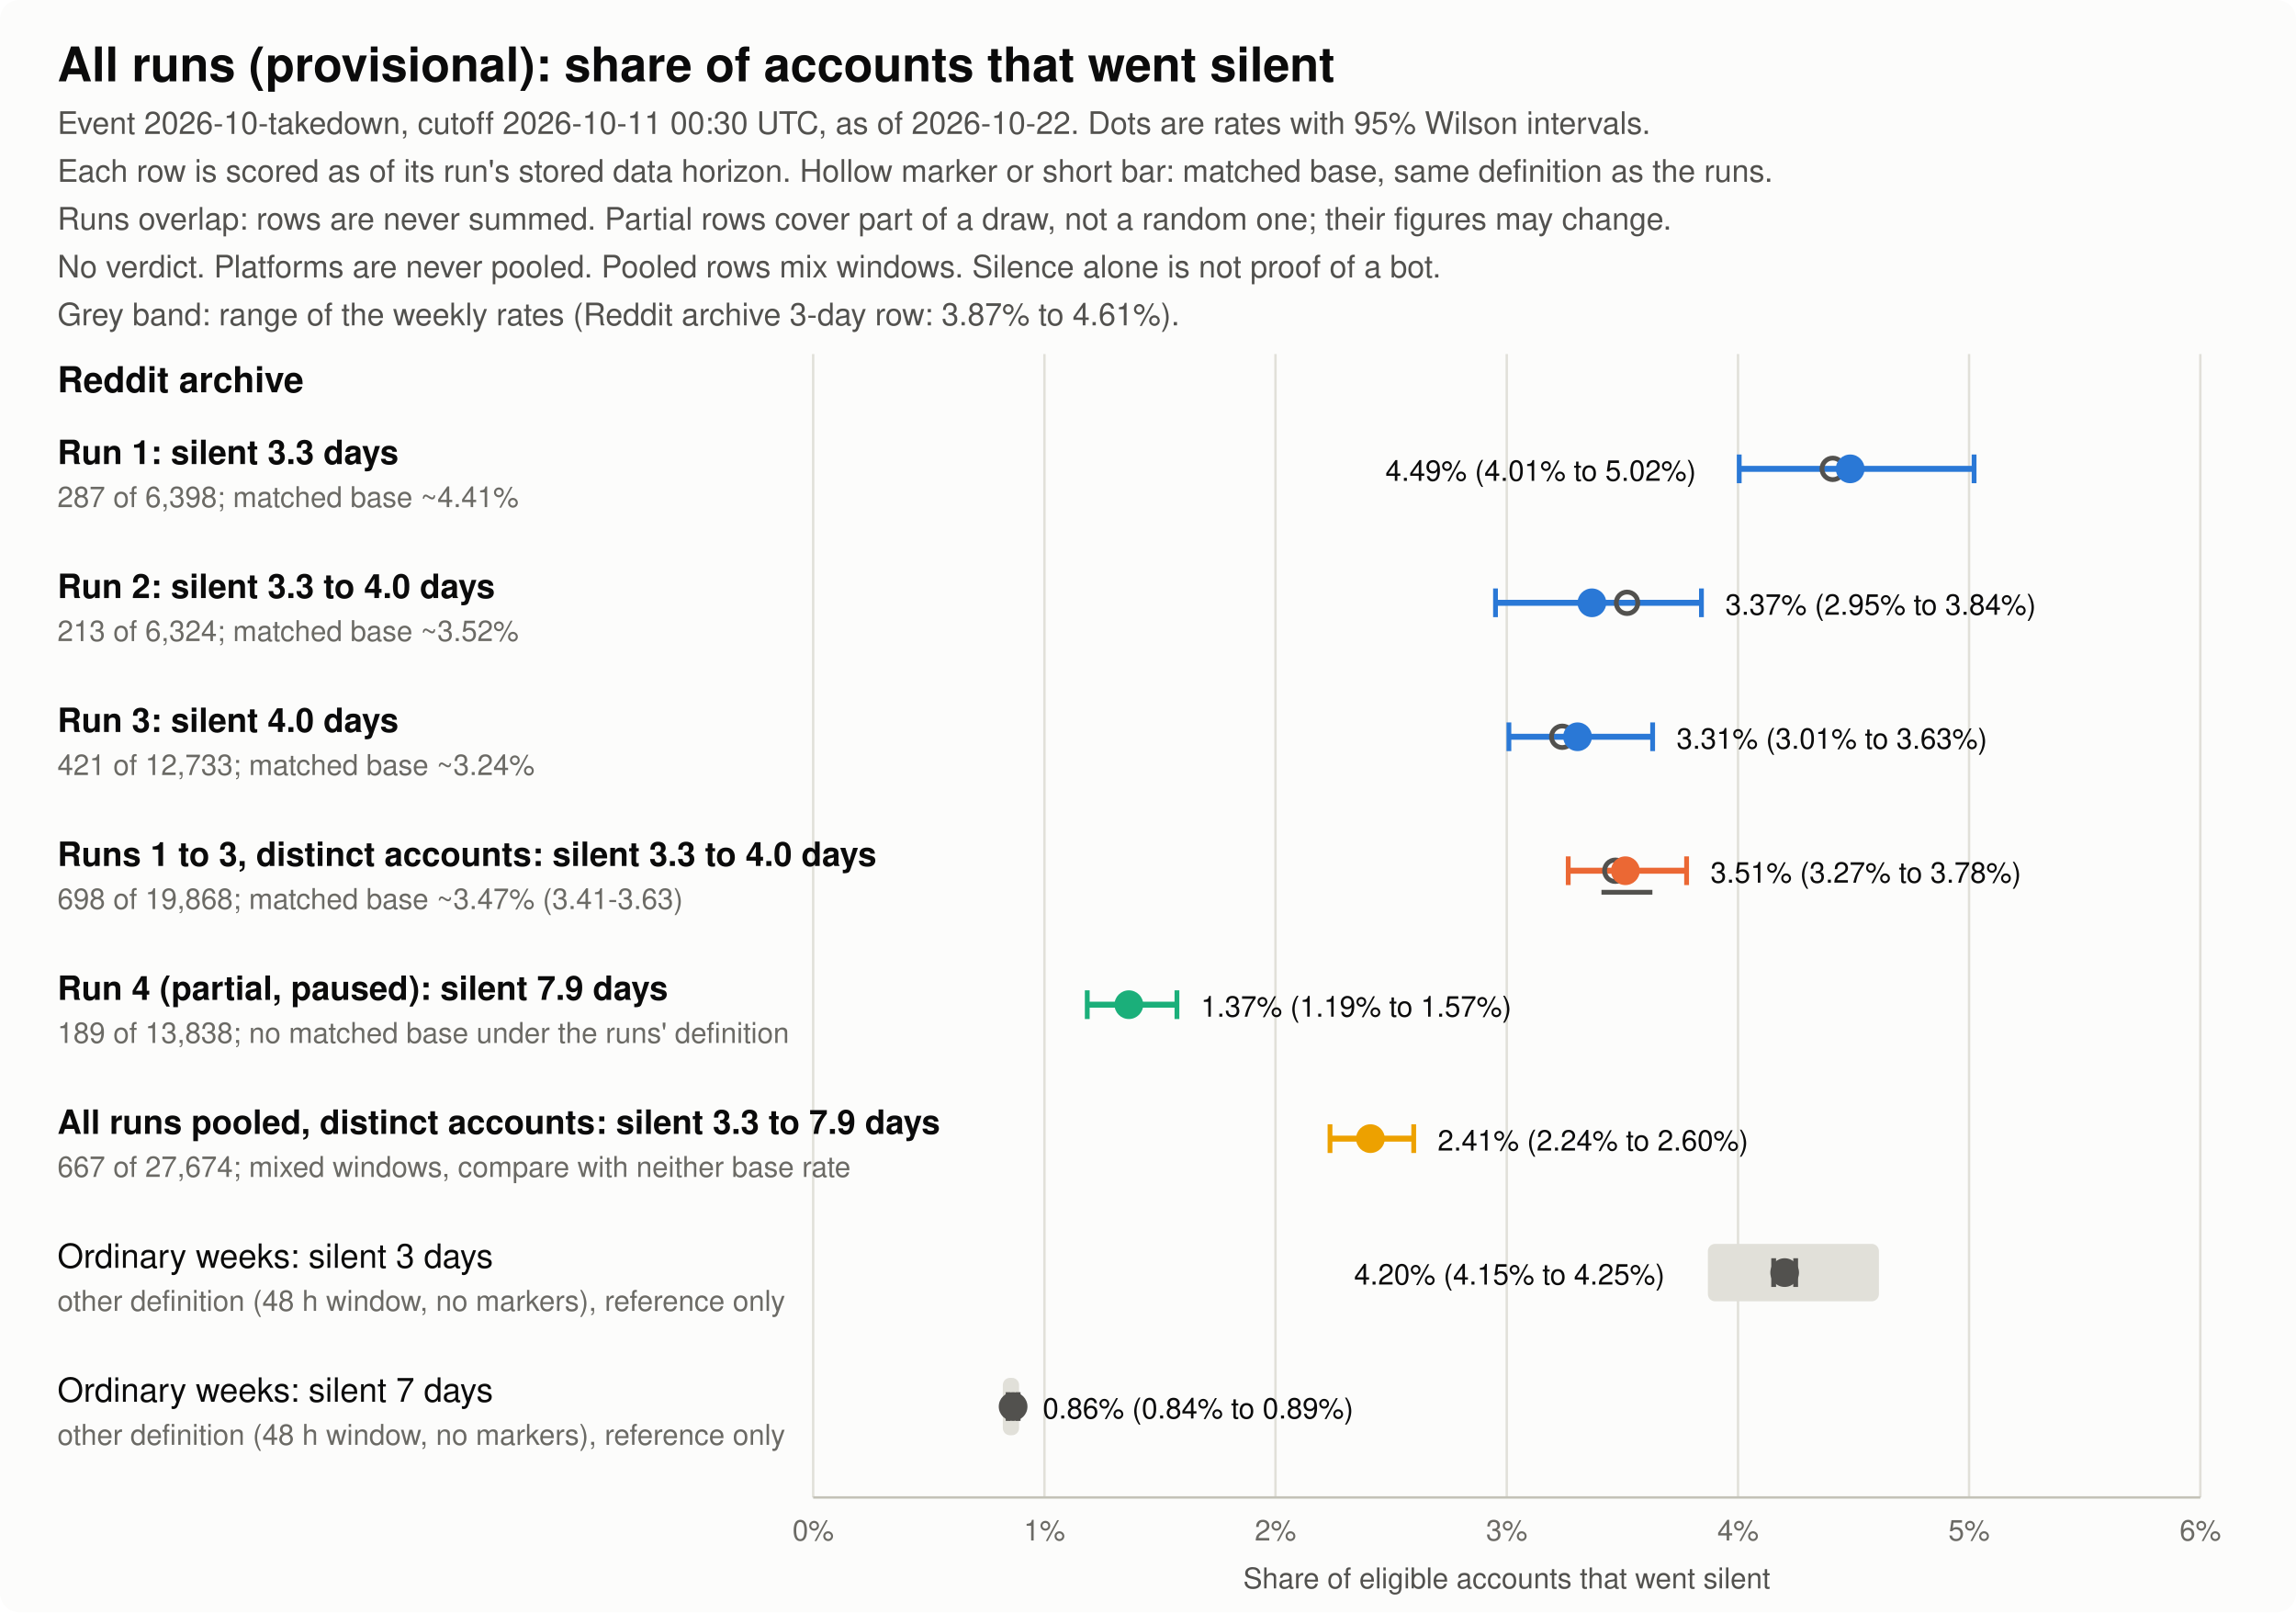
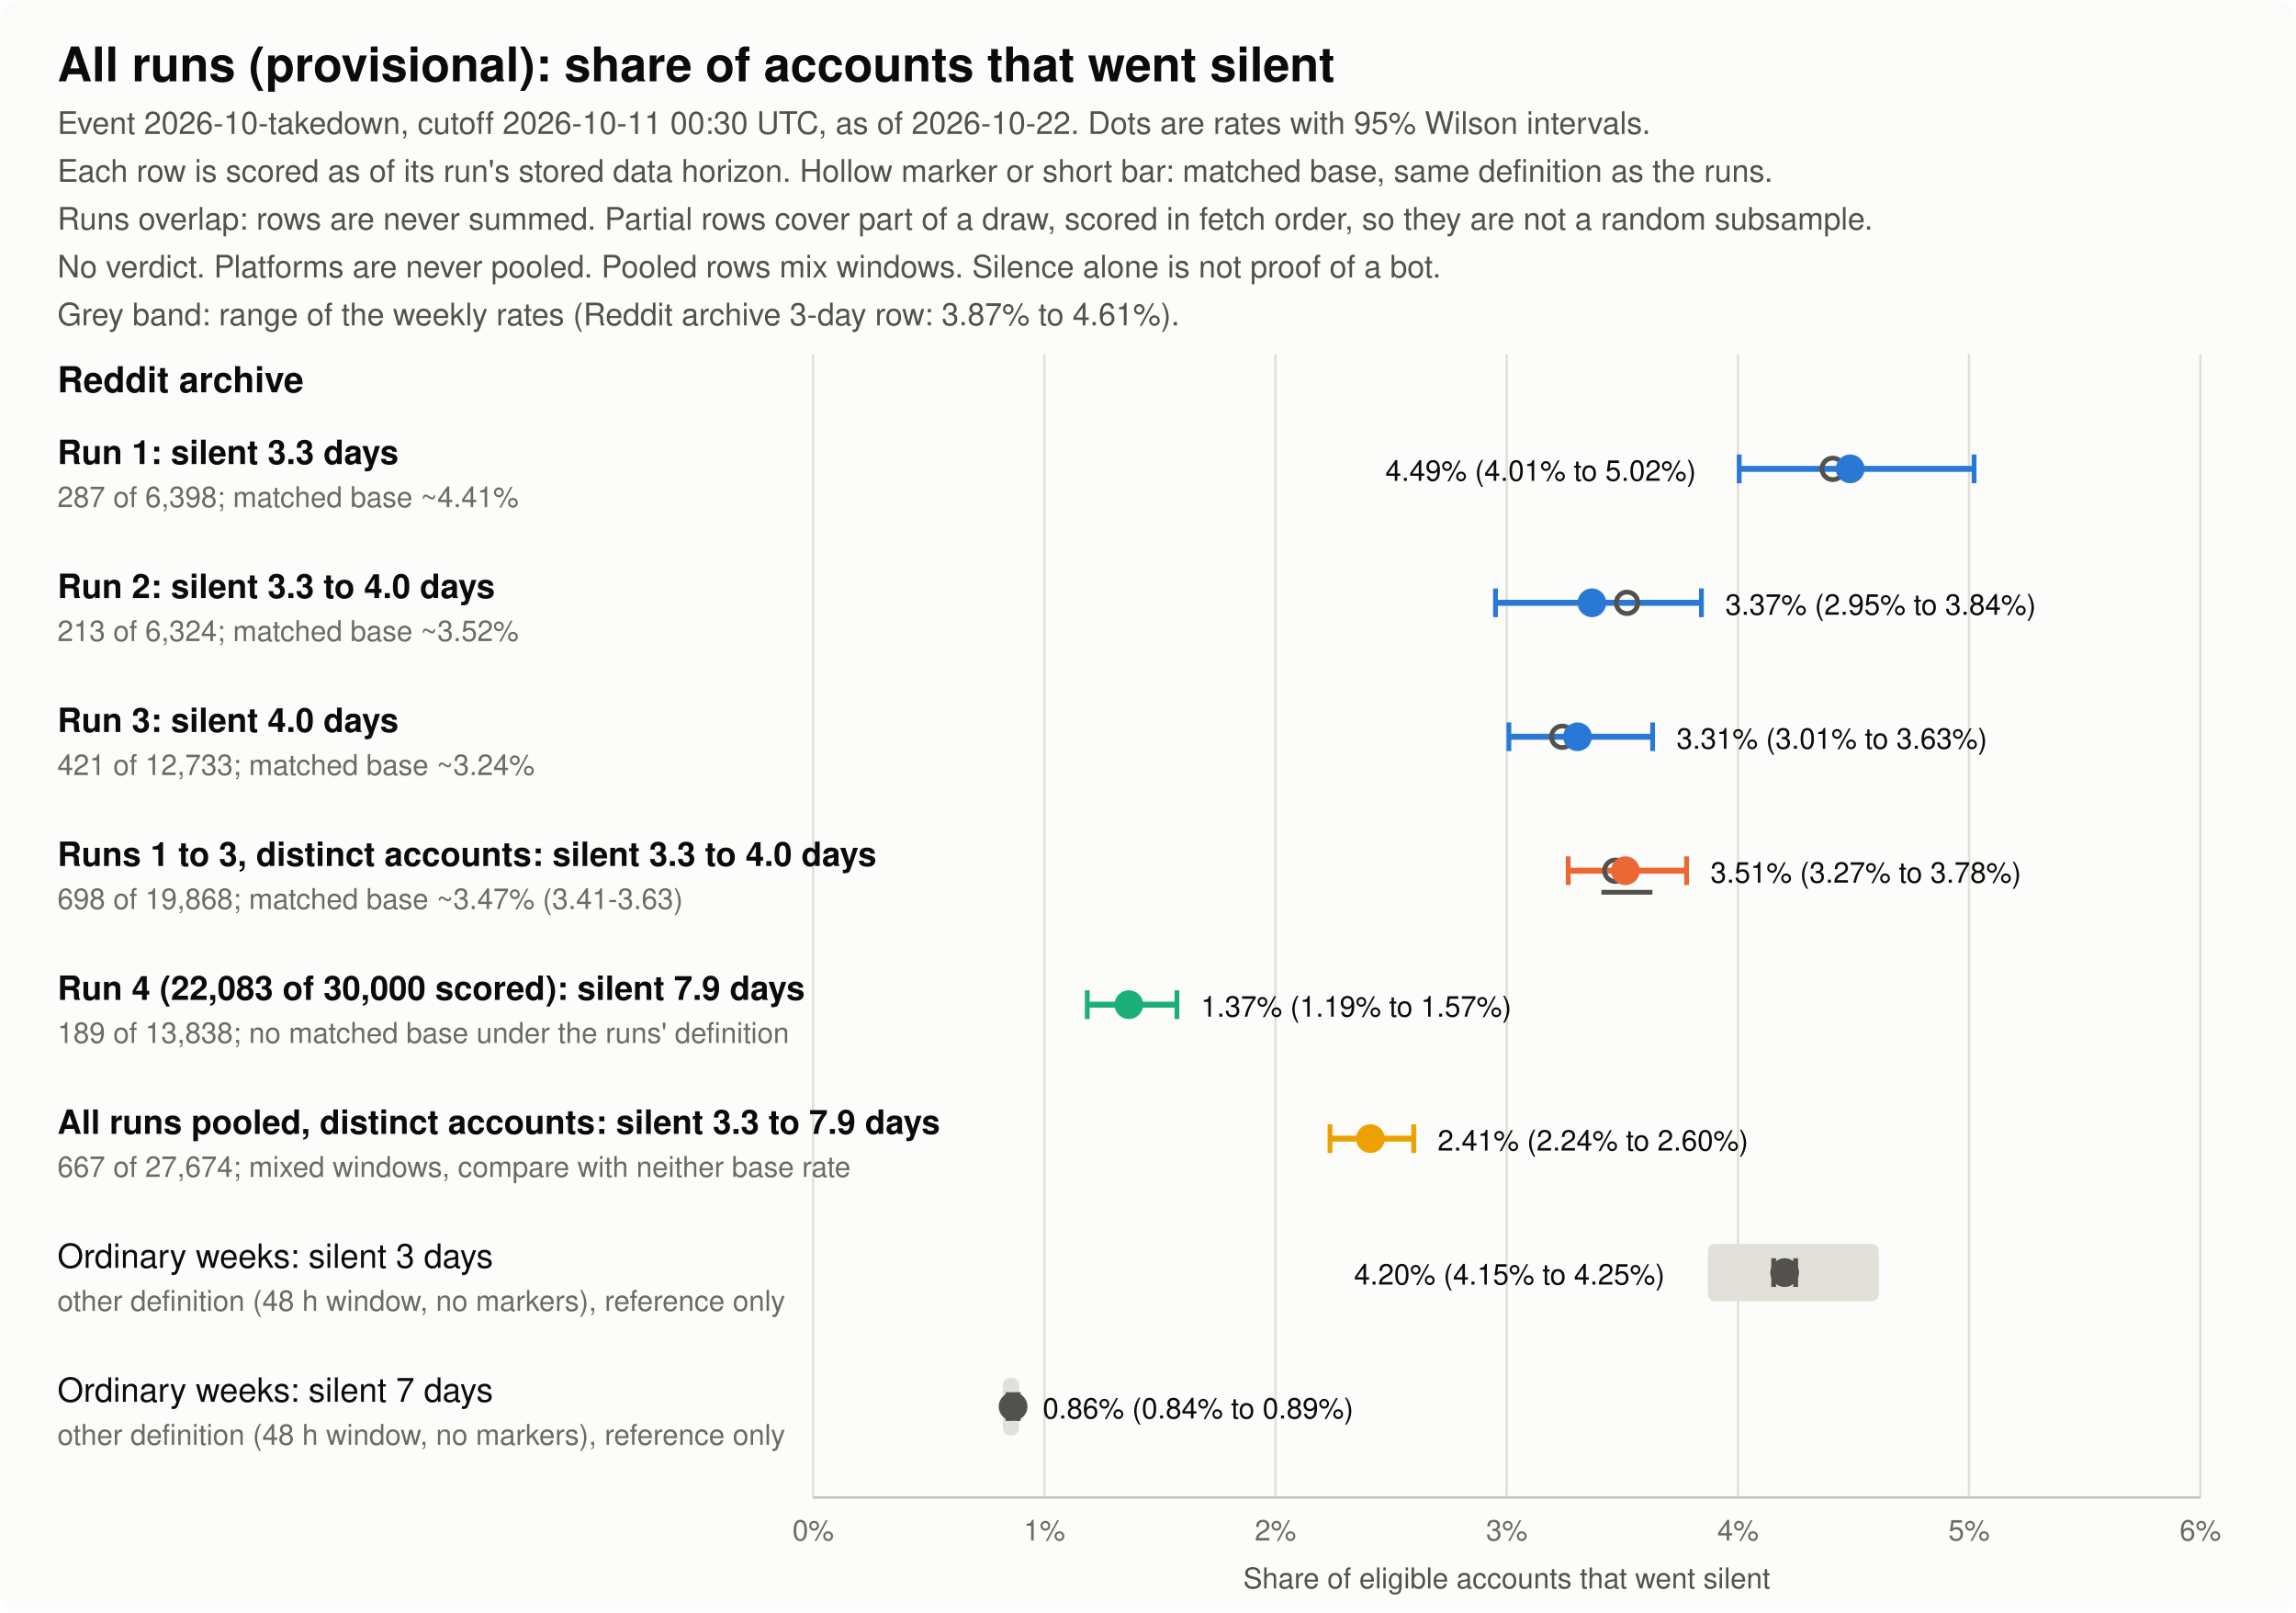
<svg xmlns="http://www.w3.org/2000/svg" width="960" height="674" viewBox="0 0 960 674" role="img" aria-labelledby="t d" font-family="-apple-system, BlinkMacSystemFont, 'Segoe UI', Helvetica, Arial, sans-serif">
  <rect width="960" height="674" rx="8" fill="#fcfcfb" />
  <text x="24.0" y="34.0" font-size="20" fill="#0b0b0b" font-weight="bold">All runs (provisional): share of accounts that went silent</text>
  <text x="24.0" y="56.0" font-size="13" fill="#52514e">Event 2026-10-takedown, cutoff 2026-10-11 00:30 UTC, as of 2026-10-22. Dots are rates with 95% Wilson intervals.</text>
  <text x="24.0" y="76.0" font-size="13" fill="#52514e">Each row is scored as of its run's stored data horizon. Hollow marker or short bar: matched base, same definition as the runs.</text>
-   <text x="24.0" y="96.0" font-size="13" fill="#52514e">Runs overlap: rows are never summed. Partial rows cover part of a draw, not a random one; their figures may change.</text>
+   <text x="24.0" y="96.0" font-size="13" fill="#52514e">Runs overlap: rows are never summed. Partial rows cover part of a draw, scored in fetch order, so they are not a random subsample.</text>
  <text x="24.0" y="116.0" font-size="13" fill="#52514e">No verdict. Platforms are never pooled. Pooled rows mix windows. Silence alone is not proof of a bot.</text>
  <text x="24.0" y="136.0" font-size="13" fill="#52514e">Grey band: range of the weekly rates (Reddit archive 3-day row: 3.87% to 4.61%).</text>
  <text x="24.0" y="164.0" font-size="15" fill="#0b0b0b" font-weight="bold">Reddit archive</text>
  <line x1="340.0" y1="148" x2="340.0" y2="626" stroke="#e1e0d9" stroke-width="1" />
  <text x="340.0" y="644.0" font-size="12" fill="#6b6a65" text-anchor="middle">0%</text>
  <line x1="436.7" y1="148" x2="436.7" y2="626" stroke="#e1e0d9" stroke-width="1" />
  <text x="436.7" y="644.0" font-size="12" fill="#6b6a65" text-anchor="middle">1%</text>
  <line x1="533.3" y1="148" x2="533.3" y2="626" stroke="#e1e0d9" stroke-width="1" />
  <text x="533.3" y="644.0" font-size="12" fill="#6b6a65" text-anchor="middle">2%</text>
  <line x1="630.0" y1="148" x2="630.0" y2="626" stroke="#e1e0d9" stroke-width="1" />
  <text x="630.0" y="644.0" font-size="12" fill="#6b6a65" text-anchor="middle">3%</text>
  <line x1="726.7" y1="148" x2="726.7" y2="626" stroke="#e1e0d9" stroke-width="1" />
  <text x="726.7" y="644.0" font-size="12" fill="#6b6a65" text-anchor="middle">4%</text>
  <line x1="823.3" y1="148" x2="823.3" y2="626" stroke="#e1e0d9" stroke-width="1" />
  <text x="823.3" y="644.0" font-size="12" fill="#6b6a65" text-anchor="middle">5%</text>
  <line x1="920.0" y1="148" x2="920.0" y2="626" stroke="#e1e0d9" stroke-width="1" />
  <text x="920.0" y="644.0" font-size="12" fill="#6b6a65" text-anchor="middle">6%</text>
  <line x1="340" y1="626" x2="920" y2="626" stroke="#c3c2b7" stroke-width="1" />
  <text x="630.0" y="664.0" font-size="12" fill="#52514e" text-anchor="middle">Share of eligible accounts that went silent</text>
  <text x="24.0" y="194.0" font-size="14" fill="#0b0b0b" font-weight="bold">Run 1: silent 3.3 days</text>
  <text x="24.0" y="212.0" font-size="12" fill="#6b6a65">287 of 6,398; matched base ~4.41%</text>
  <line x1="727.2" y1="196" x2="825.4" y2="196" stroke="#2a78d6" stroke-width="2.5" />
  <line x1="727.2" y1="190" x2="727.2" y2="202" stroke="#2a78d6" stroke-width="2" />
  <line x1="825.4" y1="190" x2="825.4" y2="202" stroke="#2a78d6" stroke-width="2" />
  <circle cx="766.3" cy="196" r="4.5" fill="none" stroke="#52514e" stroke-width="2" />
  <circle cx="773.6" cy="196" r="6" fill="#2a78d6" />
  <text x="709.2" y="201.0" font-size="12" fill="#0b0b0b" text-anchor="end">4.49% (4.01% to 5.02%)</text>
  <text x="24.0" y="250.0" font-size="14" fill="#0b0b0b" font-weight="bold">Run 2: silent 3.3 to 4.0 days</text>
  <text x="24.0" y="268.0" font-size="12" fill="#6b6a65">213 of 6,324; matched base ~3.52%</text>
  <line x1="625.3" y1="252" x2="711.4" y2="252" stroke="#2a78d6" stroke-width="2.5" />
  <line x1="625.3" y1="246" x2="625.3" y2="258" stroke="#2a78d6" stroke-width="2" />
  <line x1="711.4" y1="246" x2="711.4" y2="258" stroke="#2a78d6" stroke-width="2" />
  <circle cx="680.3" cy="252" r="4.5" fill="none" stroke="#52514e" stroke-width="2" />
  <circle cx="665.6" cy="252" r="6" fill="#2a78d6" />
  <text x="721.4" y="257.0" font-size="12" fill="#0b0b0b">3.37% (2.95% to 3.84%)</text>
  <text x="24.0" y="306.0" font-size="14" fill="#0b0b0b" font-weight="bold">Run 3: silent 4.0 days</text>
  <text x="24.0" y="324.0" font-size="12" fill="#6b6a65">421 of 12,733; matched base ~3.24%</text>
  <line x1="630.9" y1="308" x2="691.0" y2="308" stroke="#2a78d6" stroke-width="2.5" />
  <line x1="630.9" y1="302" x2="630.9" y2="314" stroke="#2a78d6" stroke-width="2" />
  <line x1="691.0" y1="302" x2="691.0" y2="314" stroke="#2a78d6" stroke-width="2" />
  <circle cx="653.2" cy="308" r="4.5" fill="none" stroke="#52514e" stroke-width="2" />
  <circle cx="659.6" cy="308" r="6" fill="#2a78d6" />
  <text x="701.0" y="313.0" font-size="12" fill="#0b0b0b">3.31% (3.01% to 3.63%)</text>
  <text x="24.0" y="362.0" font-size="14" fill="#0b0b0b" font-weight="bold">Runs 1 to 3, distinct accounts: silent 3.3 to 4.0 days</text>
  <text x="24.0" y="380.0" font-size="12" fill="#6b6a65">698 of 19,868; matched base ~3.47% (3.41-3.63)</text>
  <line x1="655.7" y1="364" x2="705.2" y2="364" stroke="#eb6834" stroke-width="2.5" />
  <line x1="655.7" y1="358" x2="655.7" y2="370" stroke="#eb6834" stroke-width="2" />
  <line x1="705.2" y1="358" x2="705.2" y2="370" stroke="#eb6834" stroke-width="2" />
  <line x1="669.6" y1="373" x2="690.9" y2="373" stroke="#52514e" stroke-width="2" />
  <circle cx="675.4" cy="364" r="4.5" fill="none" stroke="#52514e" stroke-width="2" />
  <circle cx="679.6" cy="364" r="6" fill="#eb6834" />
  <text x="715.2" y="369.0" font-size="12" fill="#0b0b0b">3.51% (3.27% to 3.78%)</text>
-   <text x="24.0" y="418.0" font-size="14" fill="#0b0b0b" font-weight="bold">Run 4 (partial, paused): silent 7.9 days</text>
+   <text x="24.0" y="418.0" font-size="14" fill="#0b0b0b" font-weight="bold">Run 4 (22,083 of 30,000 scored): silent 7.9 days</text>
  <text x="24.0" y="436.0" font-size="12" fill="#6b6a65">189 of 13,838; no matched base under the runs' definition</text>
  <line x1="454.6" y1="420" x2="492.1" y2="420" stroke="#1baf7a" stroke-width="2.5" />
  <line x1="454.6" y1="414" x2="454.6" y2="426" stroke="#1baf7a" stroke-width="2" />
  <line x1="492.1" y1="414" x2="492.1" y2="426" stroke="#1baf7a" stroke-width="2" />
  <circle cx="472.0" cy="420" r="6" fill="#1baf7a" />
  <text x="502.1" y="425.0" font-size="12" fill="#0b0b0b">1.37% (1.19% to 1.57%)</text>
  <text x="24.0" y="474.0" font-size="14" fill="#0b0b0b" font-weight="bold">All runs pooled, distinct accounts: silent 3.3 to 7.9 days</text>
  <text x="24.0" y="492.0" font-size="12" fill="#6b6a65">667 of 27,674; mixed windows, compare with neither base rate</text>
  <line x1="556.1" y1="476" x2="591.1" y2="476" stroke="#eda100" stroke-width="2.5" />
  <line x1="556.1" y1="470" x2="556.1" y2="482" stroke="#eda100" stroke-width="2" />
  <line x1="591.1" y1="470" x2="591.1" y2="482" stroke="#eda100" stroke-width="2" />
  <circle cx="573.0" cy="476" r="6" fill="#eda100" />
  <text x="601.1" y="481.0" font-size="12" fill="#0b0b0b">2.41% (2.24% to 2.60%)</text>
  <text x="24.0" y="530.0" font-size="14" fill="#0b0b0b">Ordinary weeks: silent 3 days</text>
  <text x="24.0" y="548.0" font-size="12" fill="#6b6a65">other definition (48 h window, no markers), reference only</text>
  <rect x="714.1" y="520" width="71.5" height="24" rx="3" fill="#e1e0d9" />
  <line x1="741.6" y1="532" x2="750.8" y2="532" stroke="#52514e" stroke-width="2.5" />
  <line x1="741.6" y1="526" x2="741.6" y2="538" stroke="#52514e" stroke-width="2" />
  <line x1="750.8" y1="526" x2="750.8" y2="538" stroke="#52514e" stroke-width="2" />
  <circle cx="746.2" cy="532" r="6" fill="#52514e" />
  <text x="696.1" y="537.0" font-size="12" fill="#0b0b0b" text-anchor="end">4.20% (4.15% to 4.25%)</text>
  <text x="24.0" y="586.0" font-size="14" fill="#0b0b0b">Ordinary weeks: silent 7 days</text>
  <text x="24.0" y="604.0" font-size="12" fill="#6b6a65">other definition (48 h window, no markers), reference only</text>
  <rect x="419.3" y="576" width="6.8" height="24" rx="3" fill="#e1e0d9" />
  <line x1="421.5" y1="588" x2="425.7" y2="588" stroke="#52514e" stroke-width="2.5" />
  <line x1="421.5" y1="582" x2="421.5" y2="594" stroke="#52514e" stroke-width="2" />
  <line x1="425.7" y1="582" x2="425.7" y2="594" stroke="#52514e" stroke-width="2" />
  <circle cx="423.6" cy="588" r="6" fill="#52514e" />
  <text x="436.0" y="593.0" font-size="12" fill="#0b0b0b">0.86% (0.84% to 0.89%)</text>
</svg>
